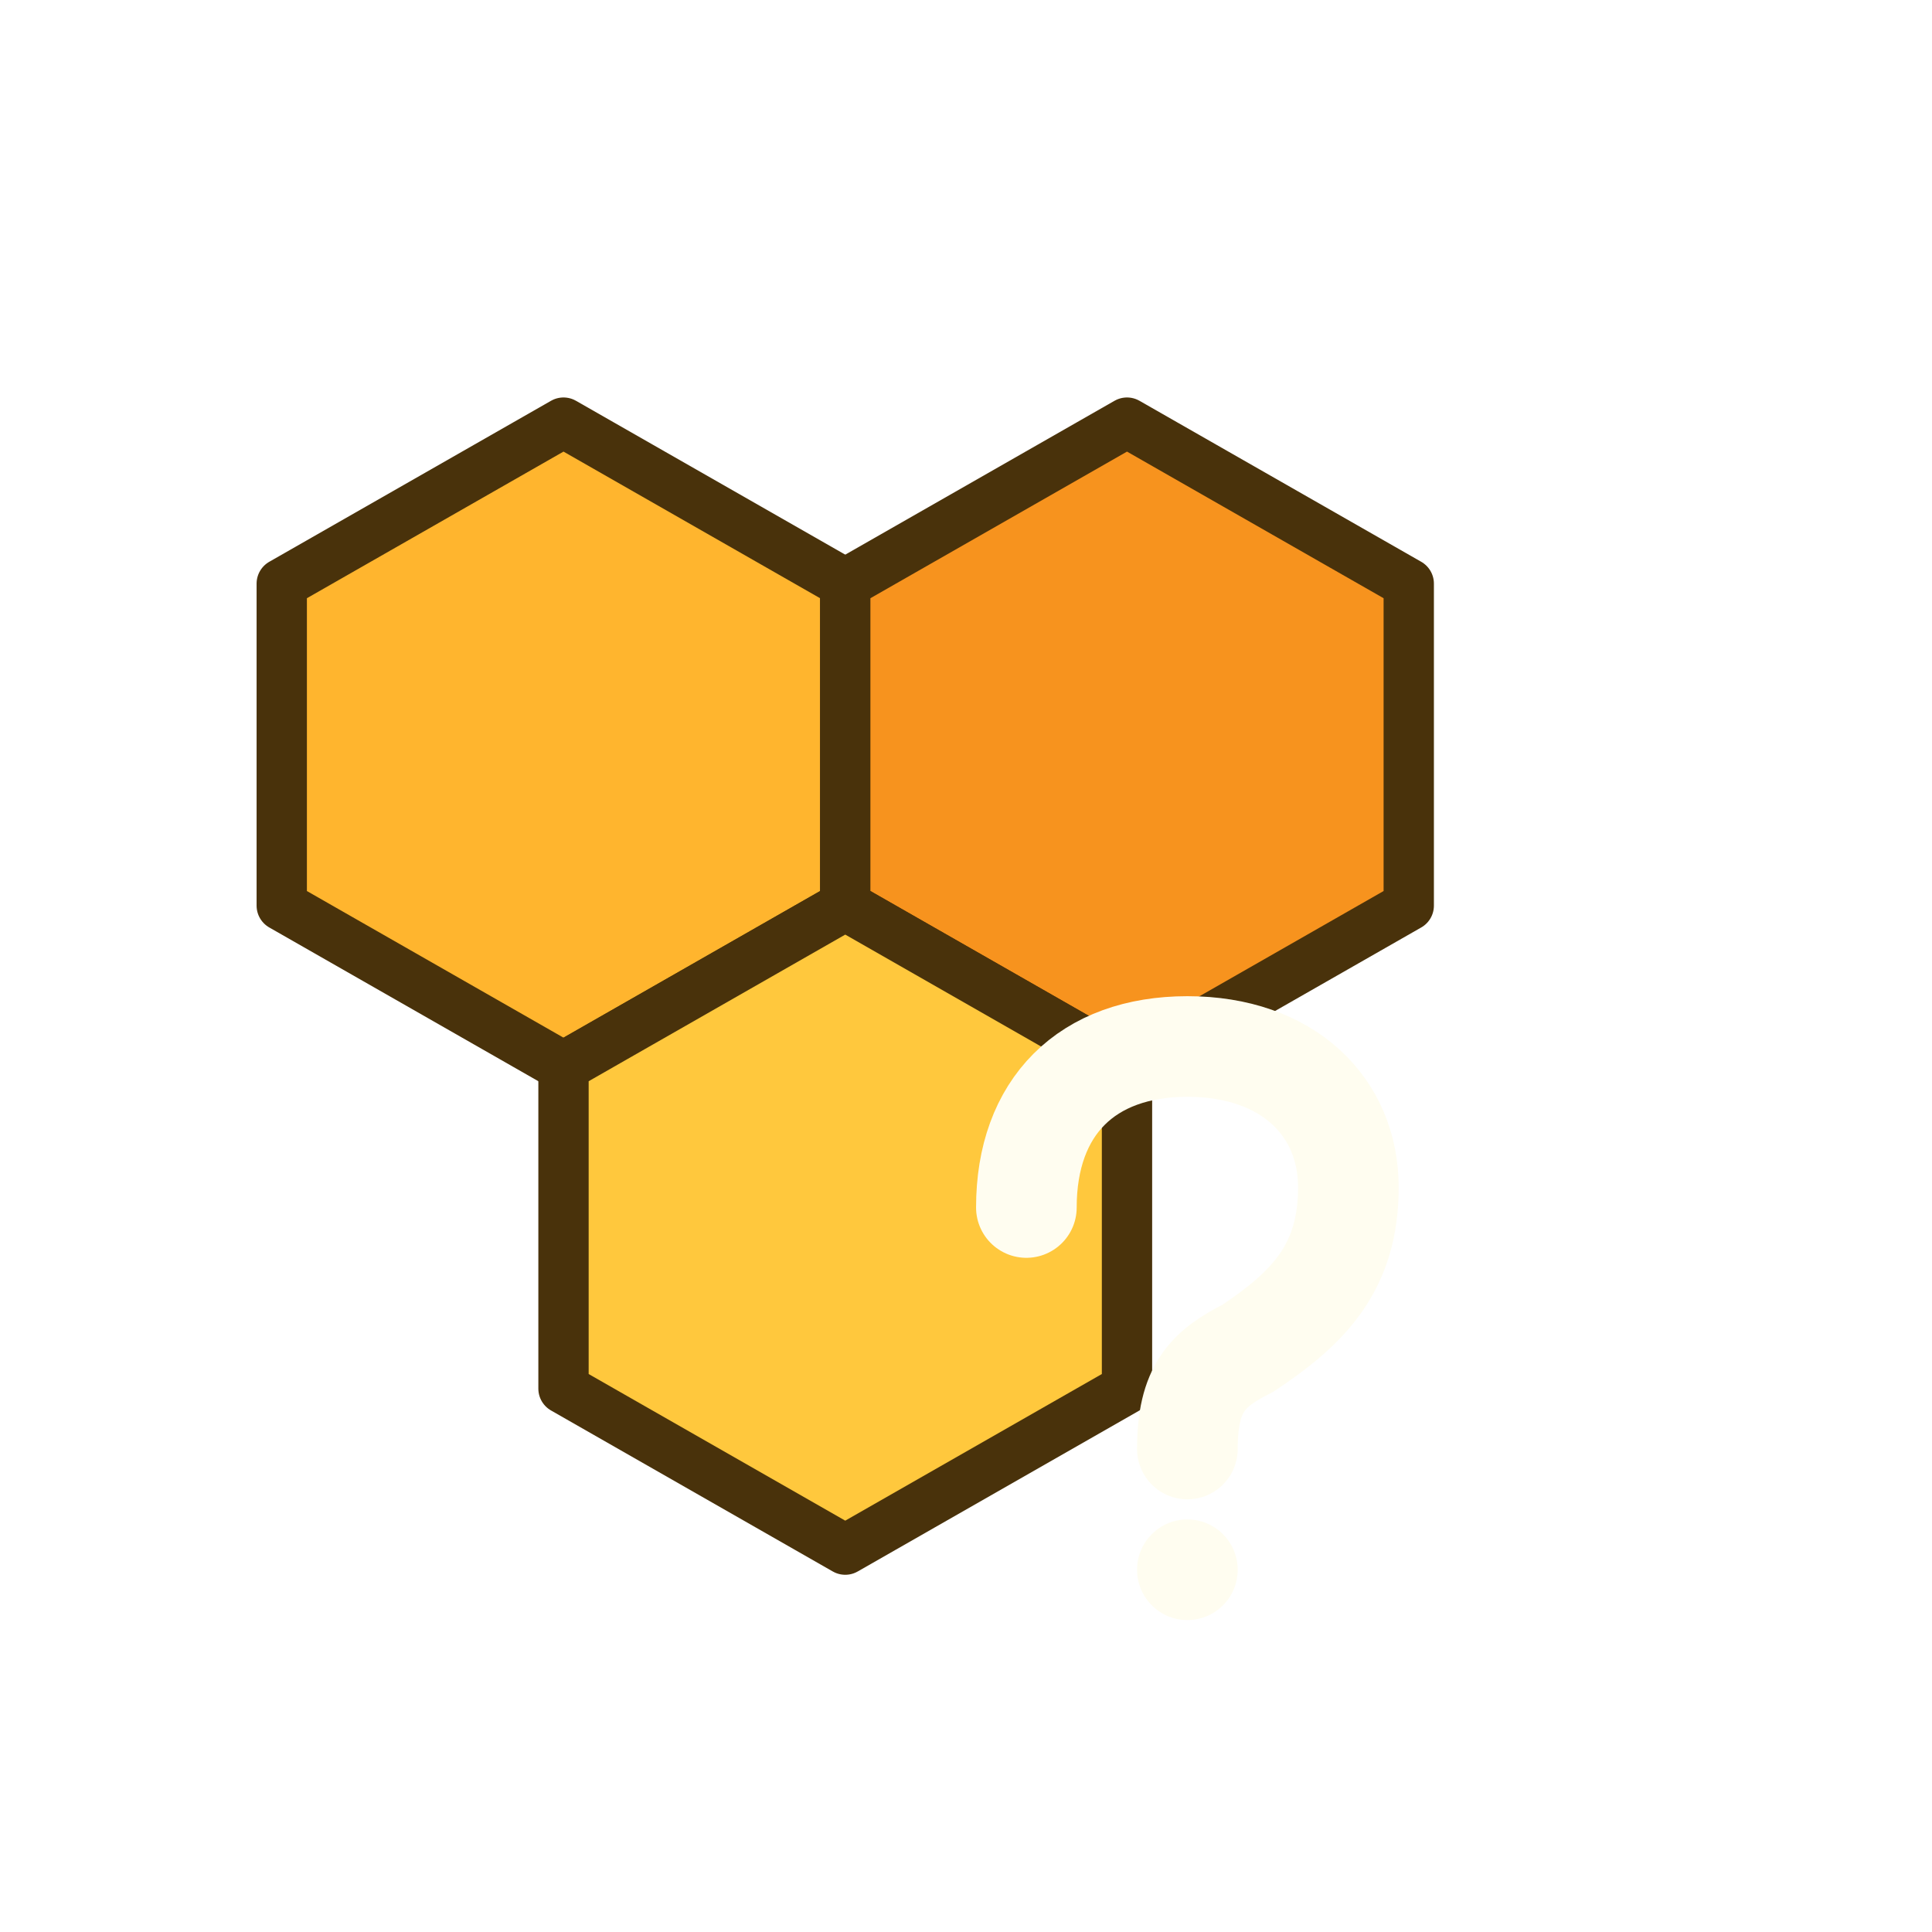
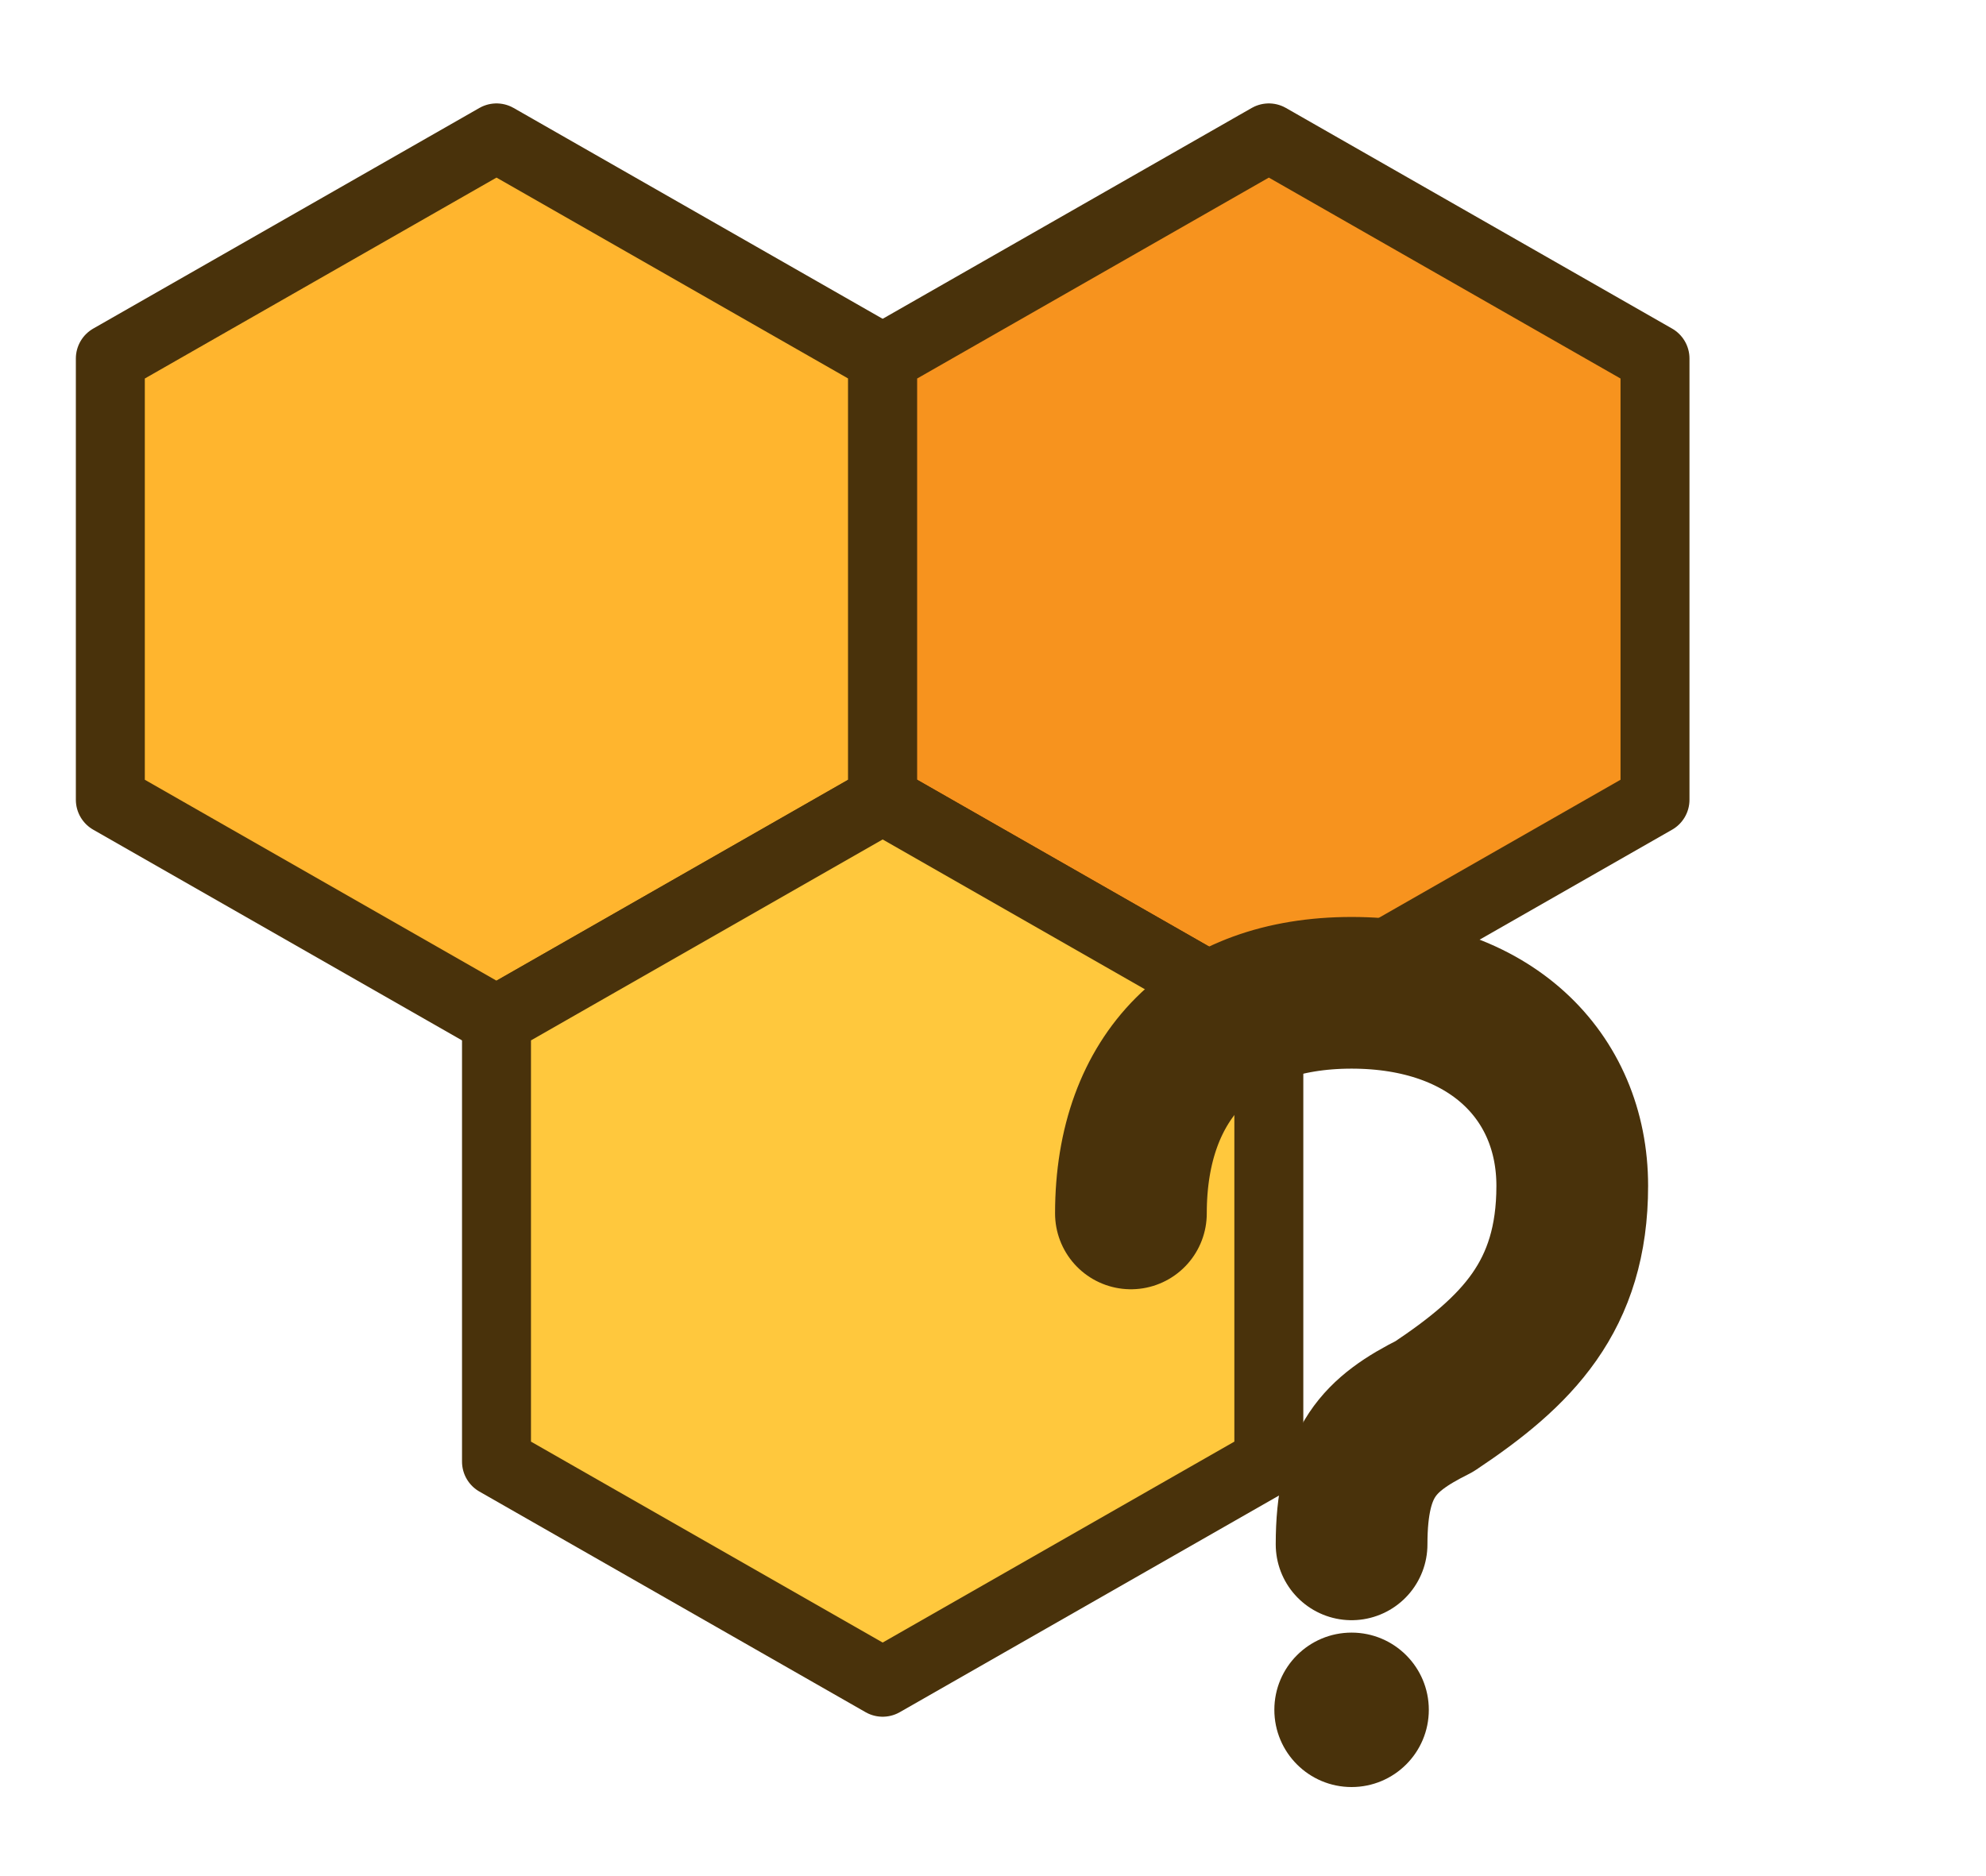
- <svg xmlns="http://www.w3.org/2000/svg" viewBox="0 0 96 96" role="img" aria-labelledby="title desc">
+ <svg xmlns="http://www.w3.org/2000/svg" viewBox="10 16 72 68" role="img" aria-labelledby="title desc">
  <g stroke="#49320B" stroke-width="2.5" stroke-linejoin="round">
    <path d="M14 29 28 21l14 8v16l-14 8-14-8Z" fill="#FFB52E" />
    <path d="M42 29 56 21l14 8v16l-14 8-14-8Z" fill="#F7931E" />
    <path d="M28 53 42 45l14 8v16l-14 8-14-8Z" fill="#FFC83D" />
-     <path d="M51 60c0-5 3-8 8-8 5 0 8 3 8 7 0 4-2 6-5 8-2 1-3 2-3 5" fill="none" stroke="#FFFDF0" stroke-width="5" stroke-linecap="round" />
-     <circle cx="59" cy="78" r="2.5" fill="#FFFDF0" stroke="none" />
+     <path d="M51 60c0-5 3-8 8-8 5 0 8 3 8 7 0 4-2 6-5 8-2 1-3 2-3 5" fill="none" stroke="#49320B" stroke-width="5.5" stroke-linecap="round" />
+     <circle cx="59" cy="78" r="2.8" fill="#49320B" stroke="none" />
  </g>
</svg>
